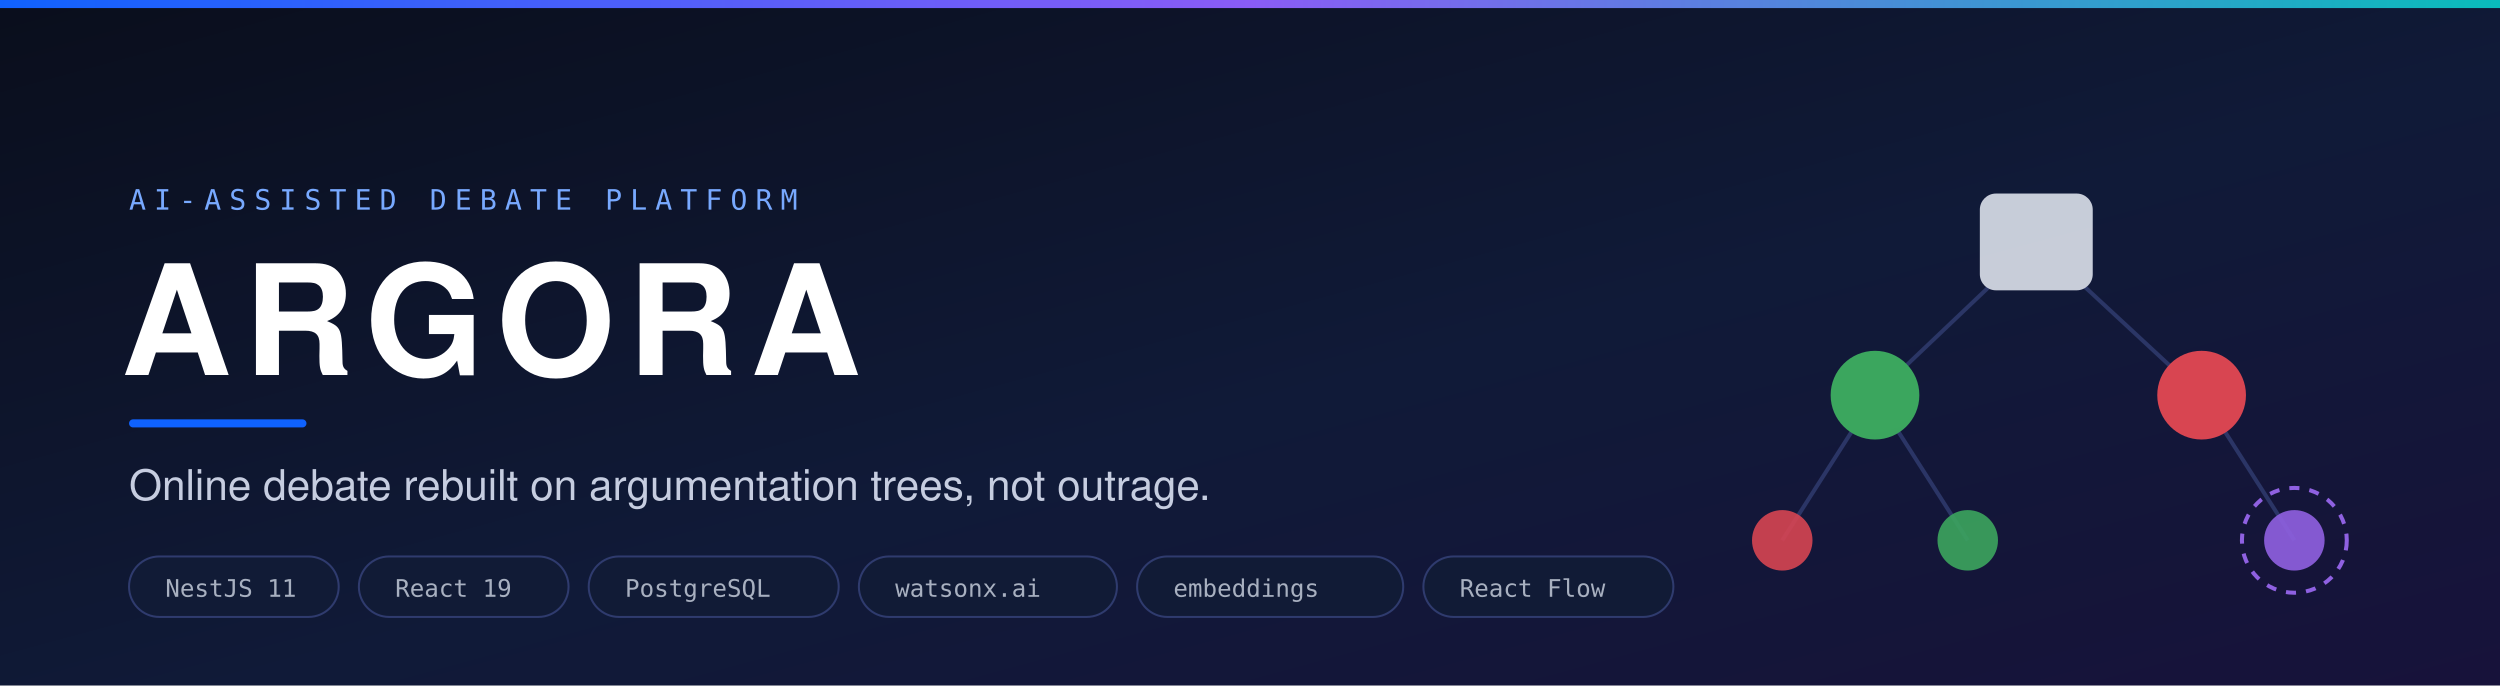
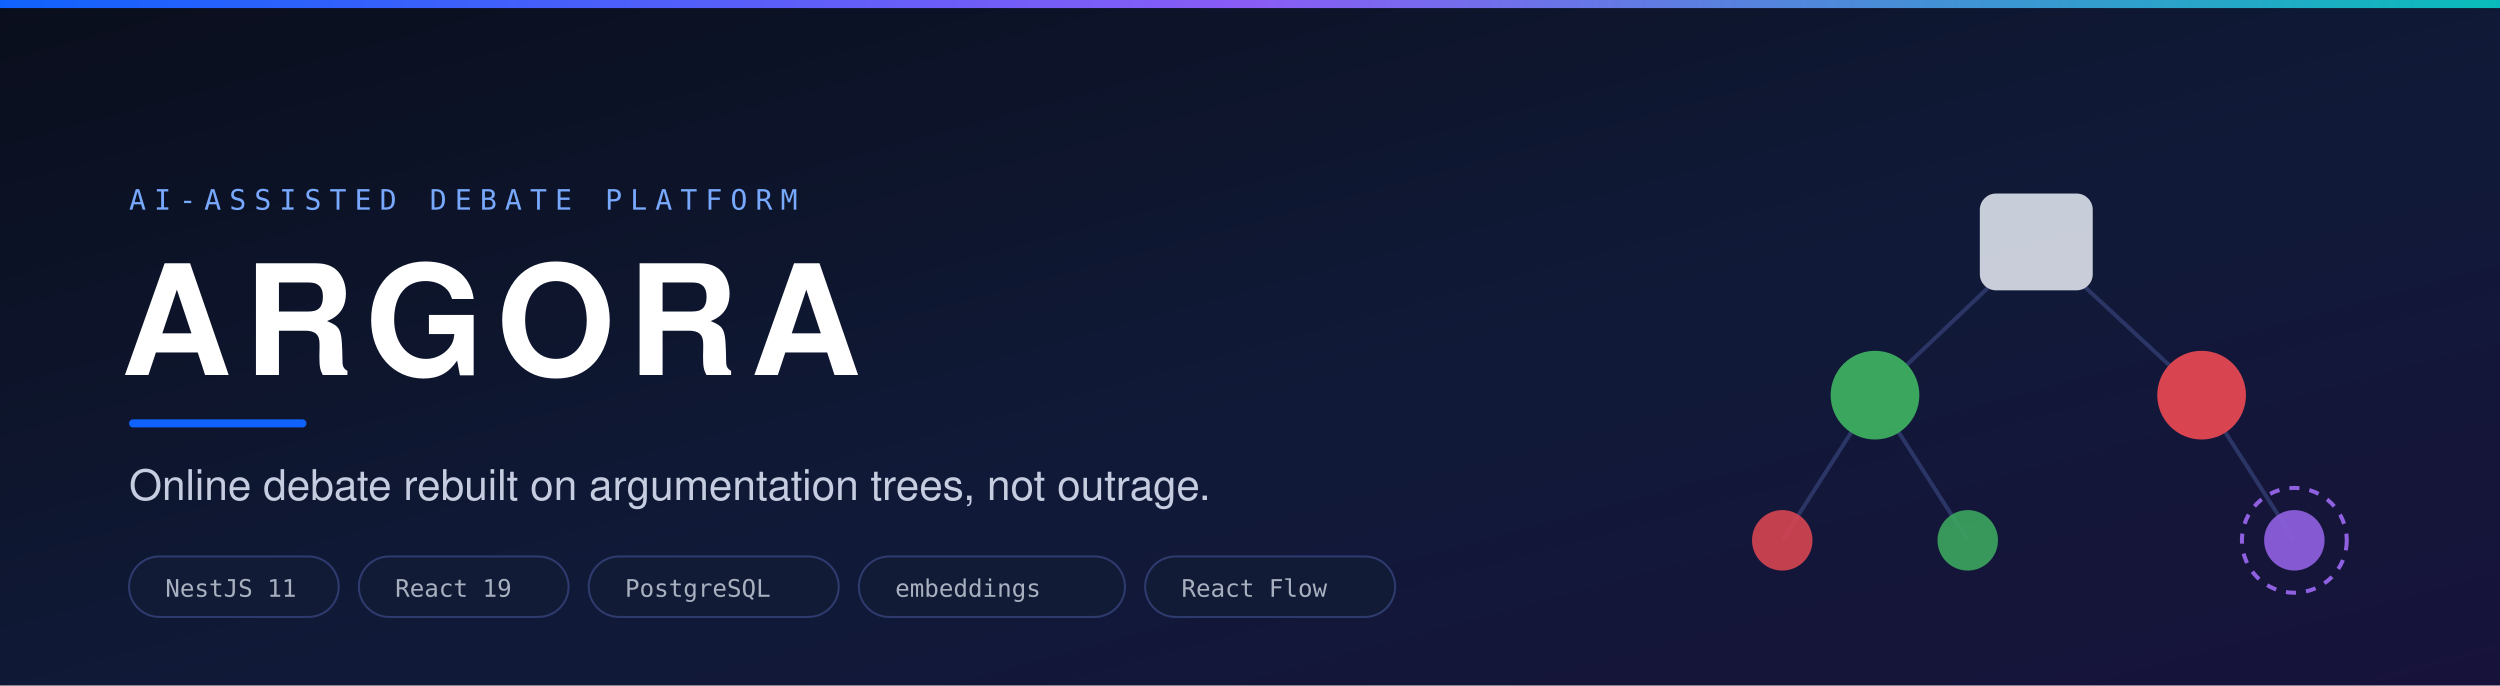
<svg xmlns="http://www.w3.org/2000/svg" viewBox="0 0 1240 340" width="1240" height="340" role="img" aria-label="Argora, an interactive AI-assisted debate platform built on argumentation trees">
  <defs>
    <linearGradient id="heroBg" x1="0" y1="0" x2="1" y2="1">
      <stop offset="0" stop-color="#0a0e1c" />
      <stop offset="0.55" stop-color="#101a38" />
      <stop offset="1" stop-color="#17123a" />
    </linearGradient>
    <linearGradient id="rule" x1="0" y1="0" x2="1" y2="0">
      <stop offset="0" stop-color="#0f62fe" />
      <stop offset="0.5" stop-color="#8a5cf6" />
      <stop offset="1" stop-color="#08bdba" />
    </linearGradient>
  </defs>
  <rect width="1240" height="340" fill="url(#heroBg)" />
  <rect x="0" y="0" width="1240" height="4" fill="url(#rule)" />
  <g opacity="0.85">
    <line x1="1010" y1="120" x2="930" y2="196" stroke="#2f3b6e" stroke-width="2" />
    <line x1="1010" y1="120" x2="1092" y2="196" stroke="#2f3b6e" stroke-width="2" />
    <line x1="930" y1="196" x2="884" y2="268" stroke="#2f3b6e" stroke-width="2" />
    <line x1="930" y1="196" x2="976" y2="268" stroke="#2f3b6e" stroke-width="2" />
    <line x1="1092" y1="196" x2="1138" y2="268" stroke="#2f3b6e" stroke-width="2" />
    <rect x="982" y="96" width="56" height="48" rx="8" fill="#e8ecf6" />
    <circle cx="930" cy="196" r="22" fill="#42be65" />
    <circle cx="1092" cy="196" r="22" fill="#fa4d56" />
    <circle cx="884" cy="268" r="15" fill="#fa4d56" opacity="0.9" />
    <circle cx="976" cy="268" r="15" fill="#42be65" opacity="0.9" />
    <circle cx="1138" cy="268" r="15" fill="#a56eff" opacity="0.9" />
    <circle cx="1138" cy="268" r="26" fill="none" stroke="#a56eff" stroke-width="2" stroke-dasharray="5 5" />
  </g>
  <text x="64" y="104" font-family="IBM Plex Mono, ui-monospace, monospace" font-size="14" letter-spacing="4" fill="#78a9ff">AI-ASSISTED DEBATE PLATFORM</text>
  <text x="60" y="186" font-family="IBM Plex Sans, Segoe UI, Helvetica, Arial, sans-serif" font-size="76" font-weight="700" letter-spacing="6" fill="#ffffff">ARGORA</text>
  <rect x="64" y="208" width="88" height="4" rx="2" fill="#0f62fe" />
  <text x="64" y="248" font-family="IBM Plex Sans, Segoe UI, Helvetica, Arial, sans-serif" font-size="21" fill="#c6cde0">Online debate rebuilt on argumentation trees, not outrage.</text>
  <g font-family="IBM Plex Mono, ui-monospace, monospace" font-size="12">
    <rect x="64" y="276" width="104" height="30" rx="15" fill="#111b36" stroke="#2f3b6e" />
    <text x="82" y="296" fill="#a8b0c0">NestJS 11</text>
    <rect x="178" y="276" width="104" height="30" rx="15" fill="#111b36" stroke="#2f3b6e" />
    <text x="196" y="296" fill="#a8b0c0">React 19</text>
    <rect x="292" y="276" width="124" height="30" rx="15" fill="#111b36" stroke="#2f3b6e" />
    <text x="310" y="296" fill="#a8b0c0">PostgreSQL</text>
-     <rect x="426" y="276" width="128" height="30" rx="15" fill="#111b36" stroke="#2f3b6e" />
-     <text x="444" y="296" fill="#a8b0c0">watsonx.ai</text>
-     <rect x="564" y="276" width="132" height="30" rx="15" fill="#111b36" stroke="#2f3b6e" />
-     <text x="582" y="296" fill="#a8b0c0">embeddings</text>
-     <rect x="706" y="276" width="124" height="30" rx="15" fill="#111b36" stroke="#2f3b6e" />
-     <text x="724" y="296" fill="#a8b0c0">React Flow</text>
+     <rect x="426" y="276" width="132" height="30" rx="15" fill="#111b36" stroke="#2f3b6e" />
+     <text x="444" y="296" fill="#a8b0c0">embeddings</text>
+     <rect x="568" y="276" width="124" height="30" rx="15" fill="#111b36" stroke="#2f3b6e" />
+     <text x="586" y="296" fill="#a8b0c0">React Flow</text>
  </g>
</svg>
